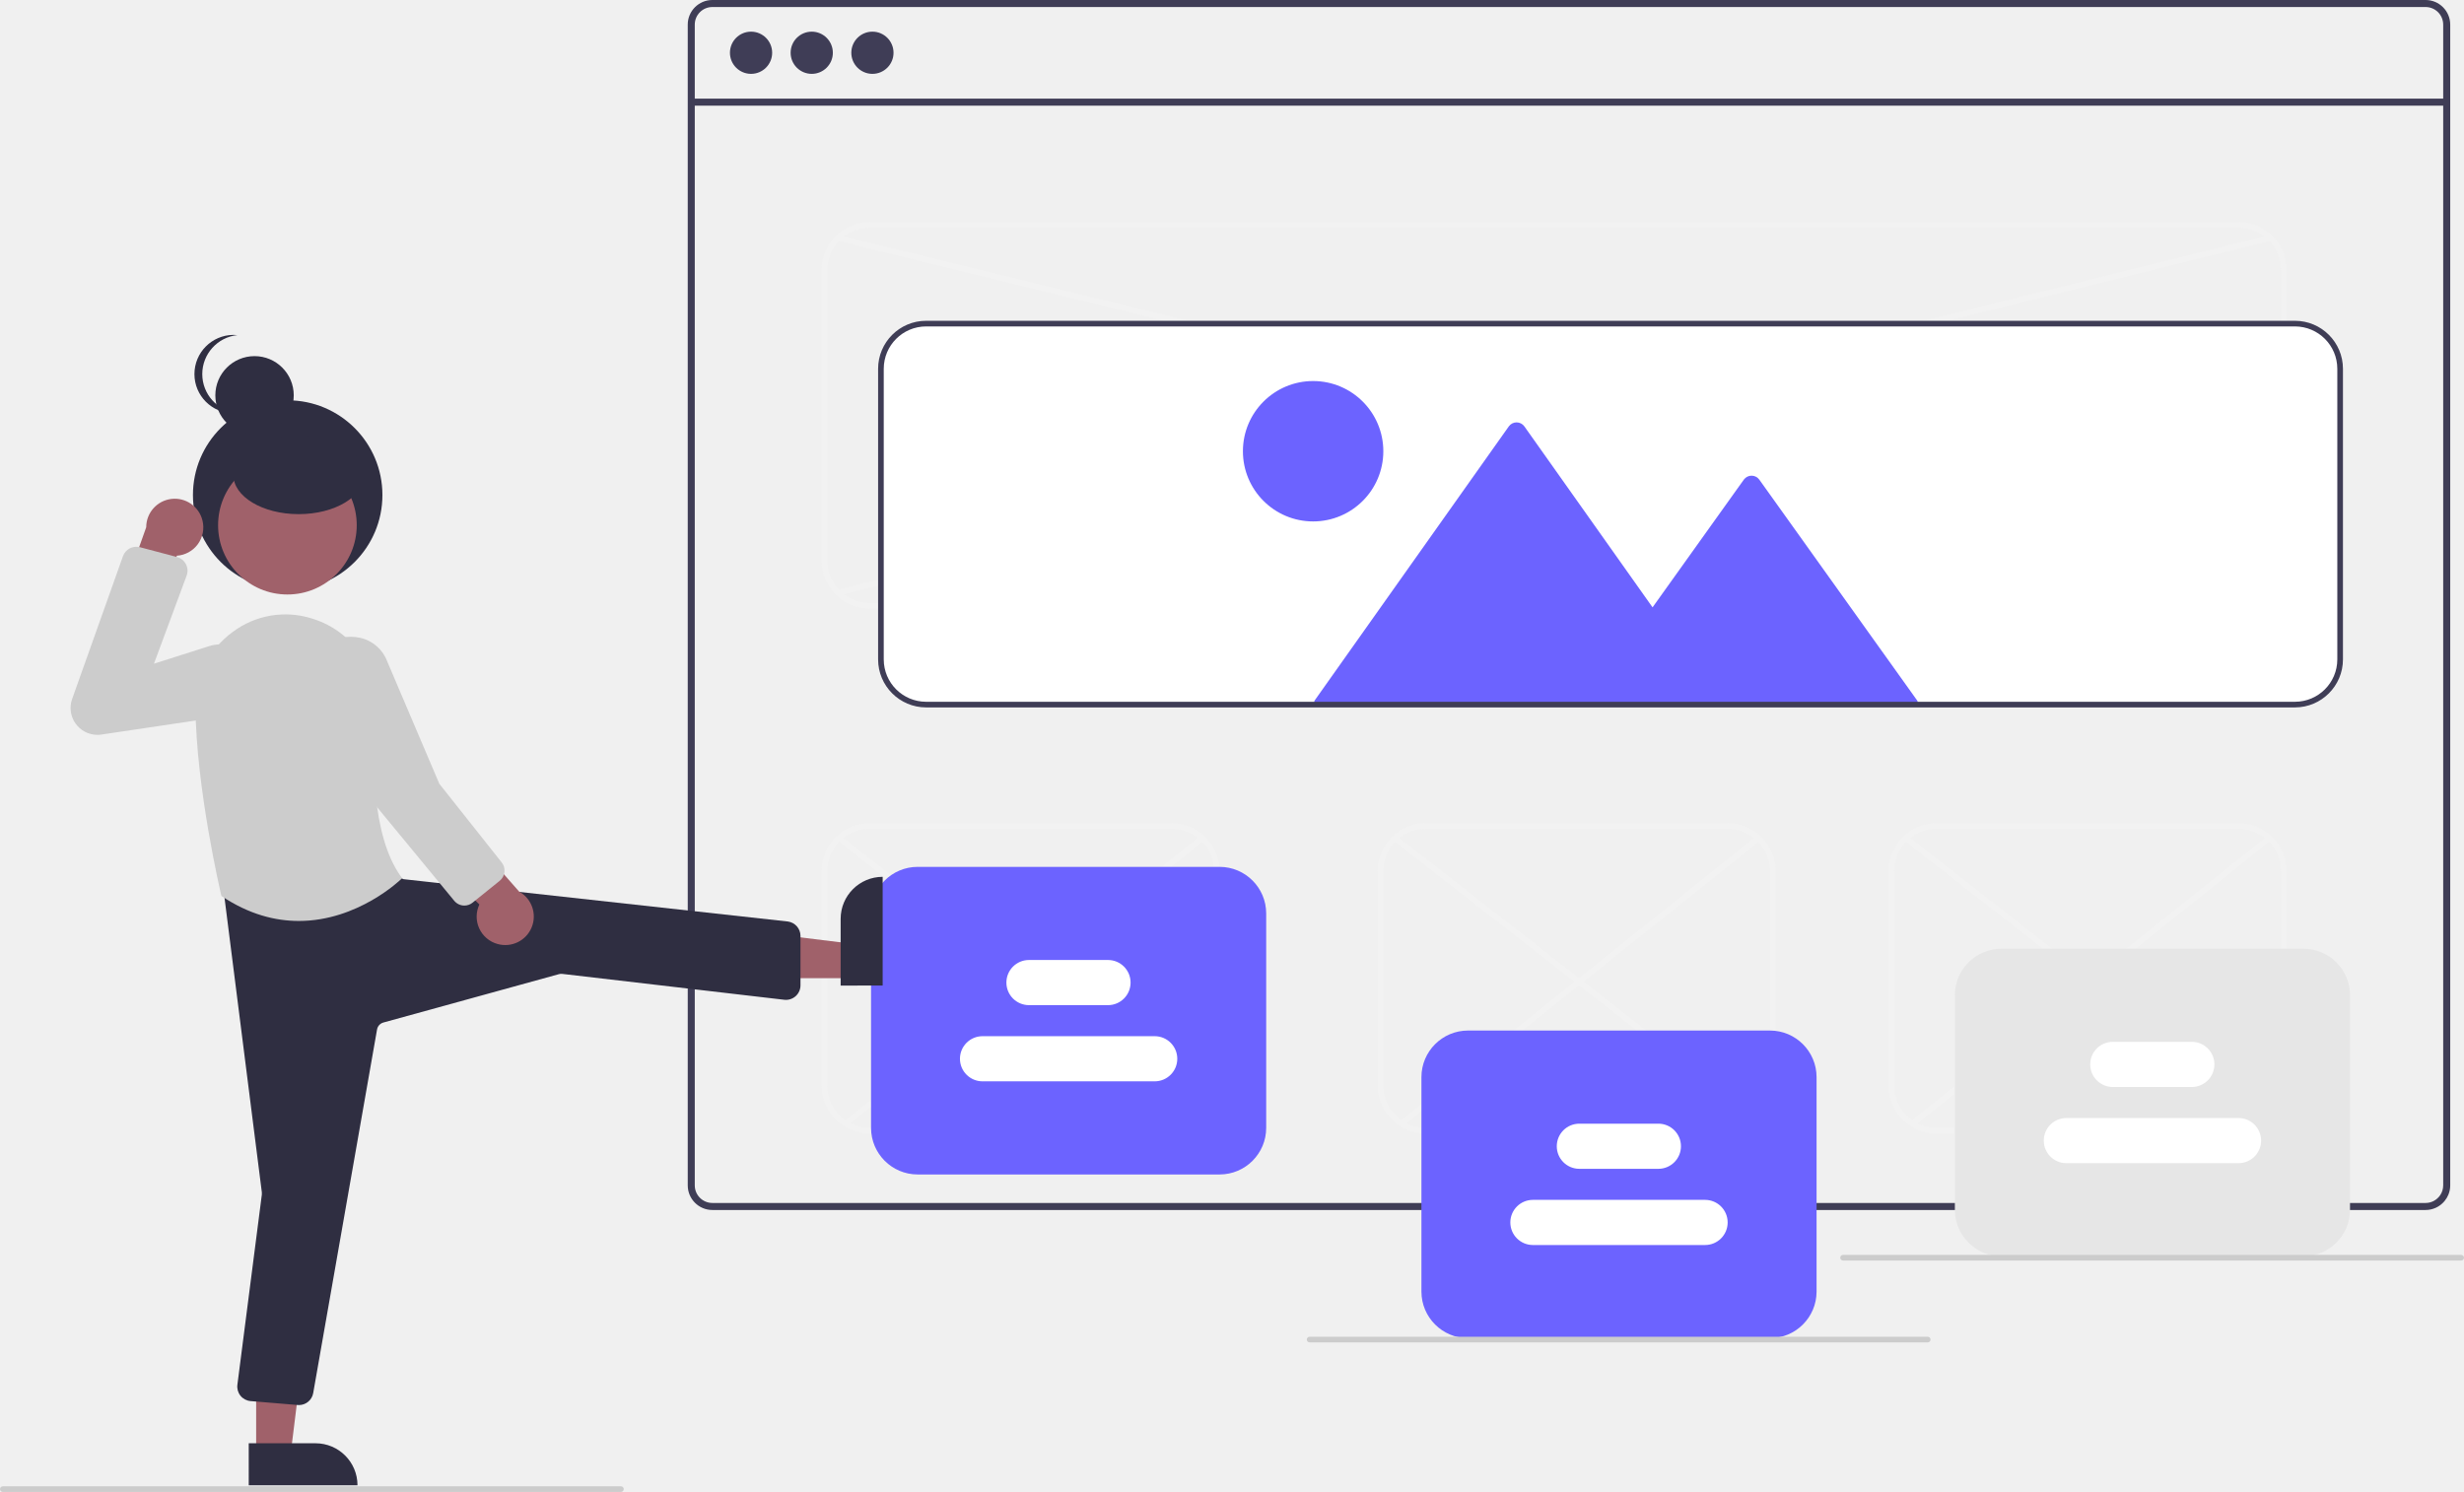
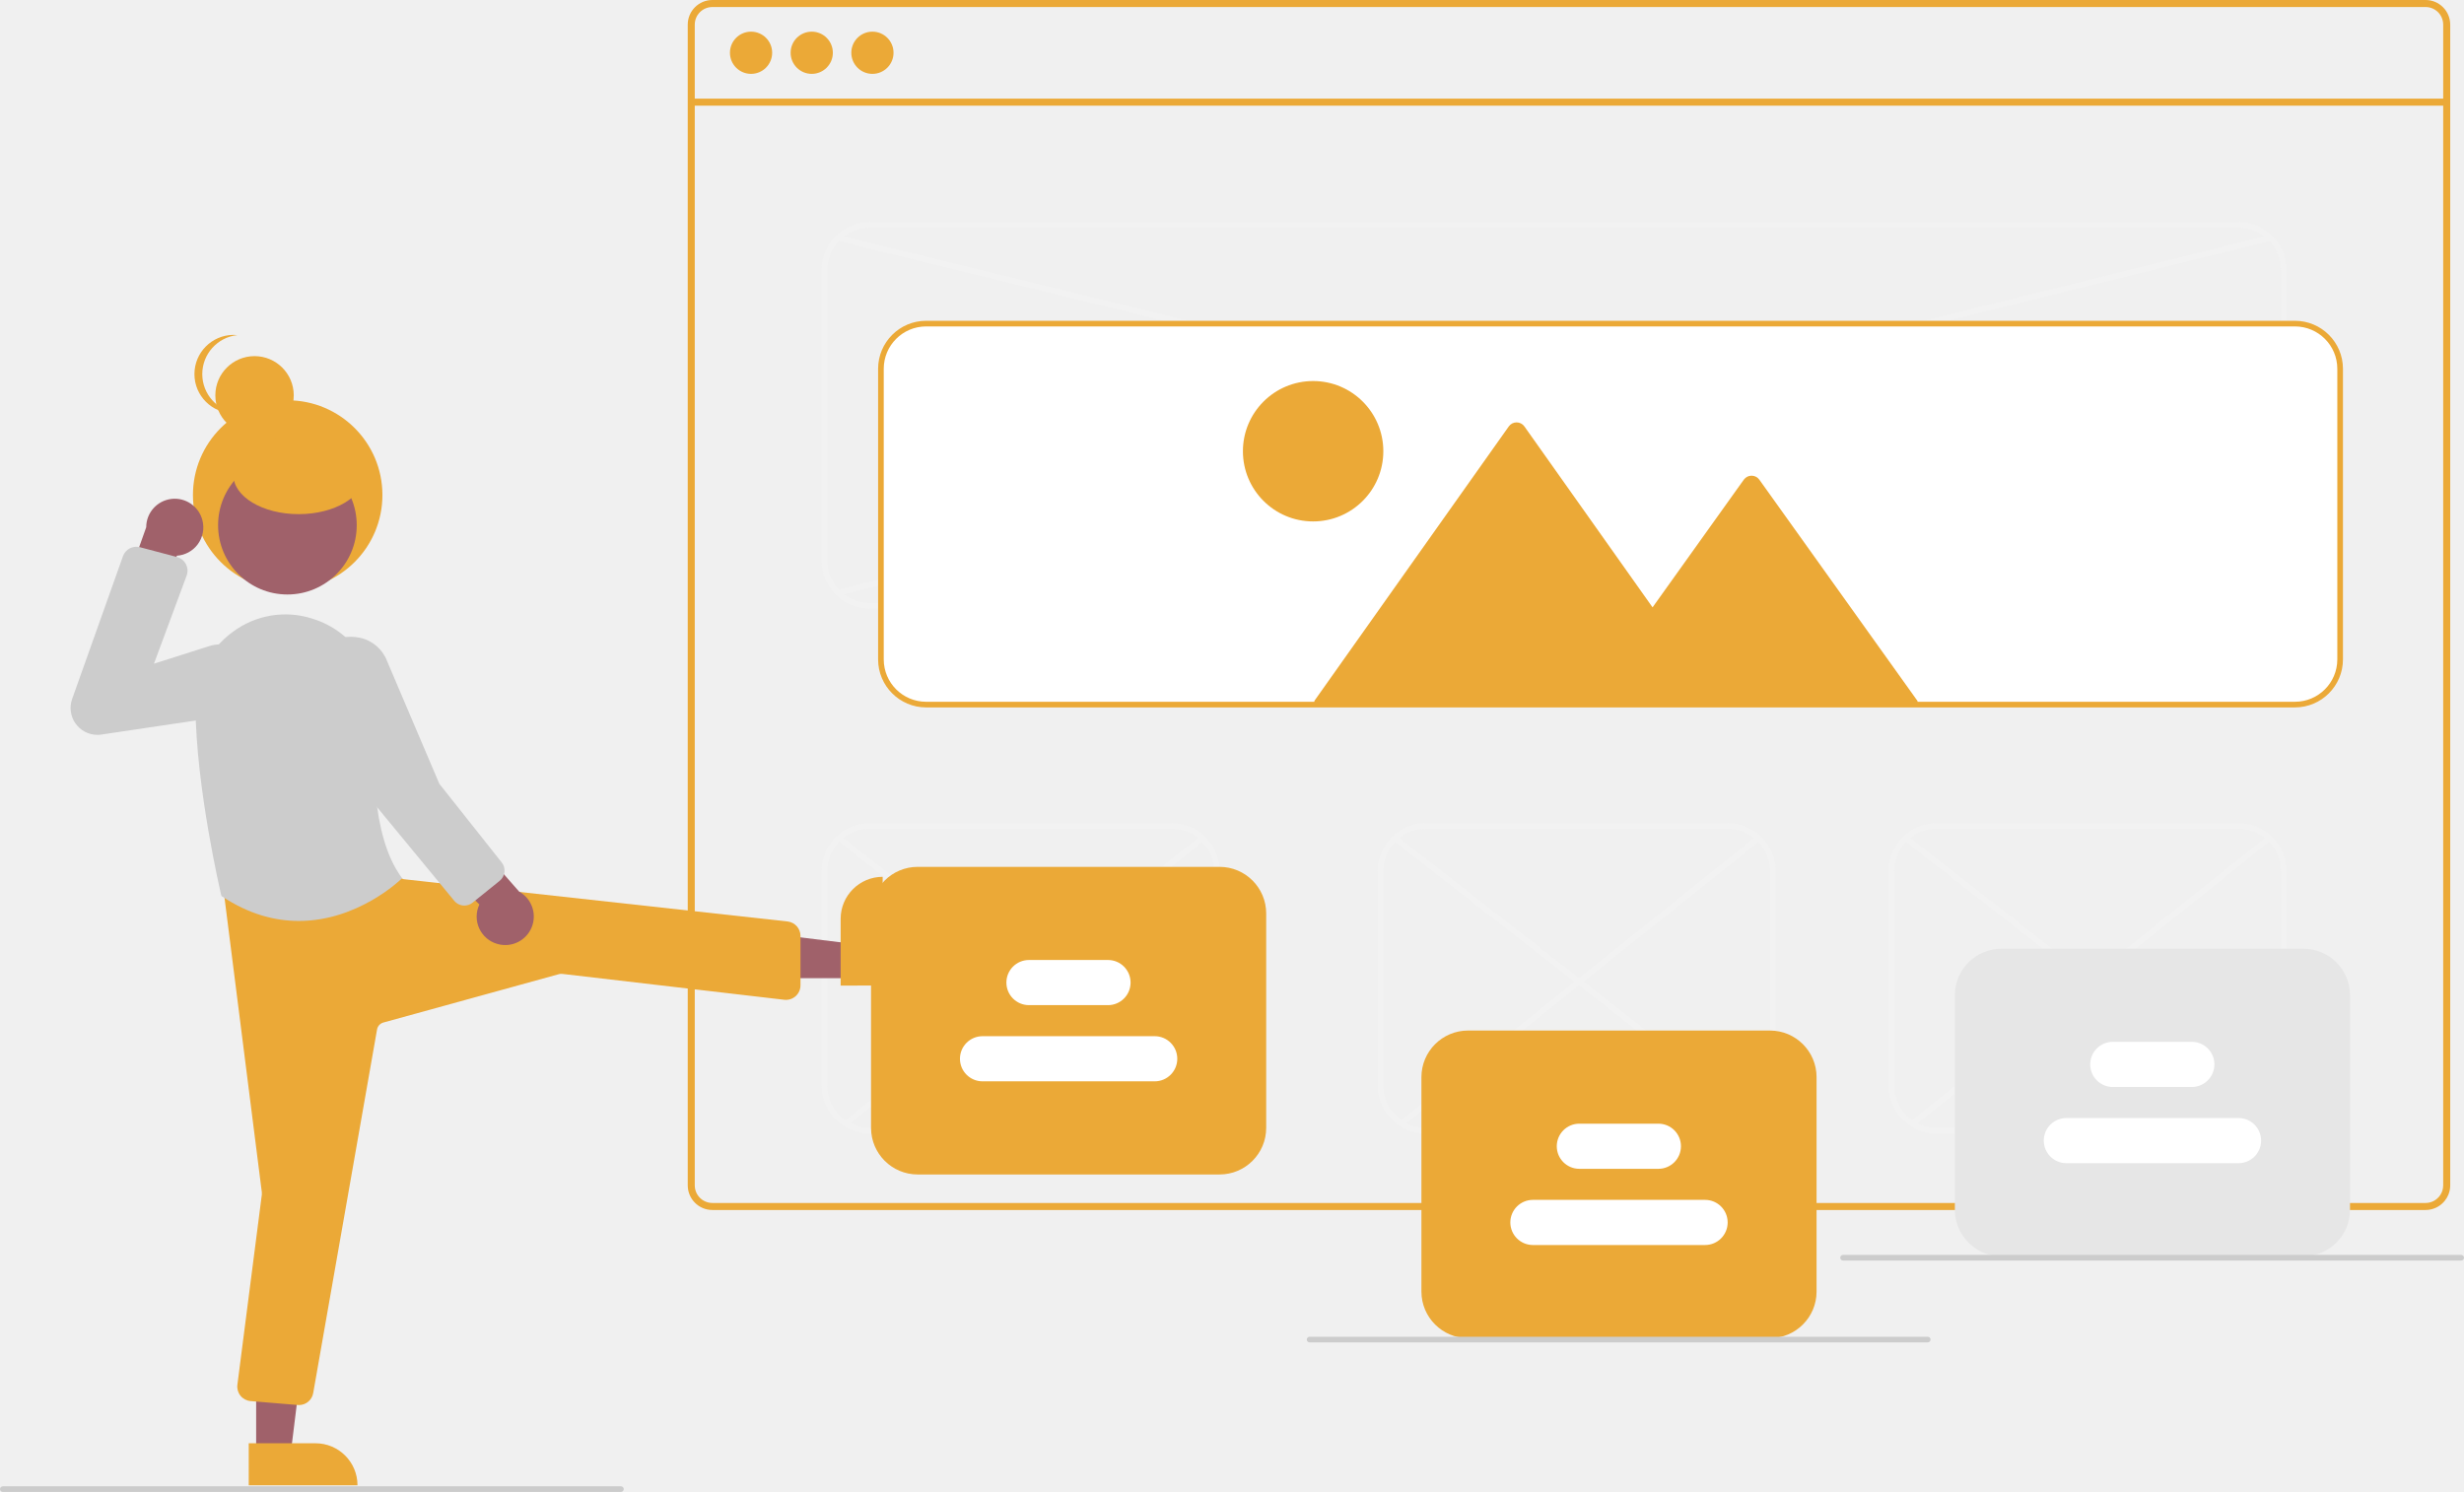
<svg xmlns="http://www.w3.org/2000/svg" id="b001403a-1e24-4603-98e8-0a03694cba74" data-name="Layer 1" width="873" height="528.671" viewBox="0 0 873 528.671">
-   <path d="M1022.889,185.664h-607a8.728,8.728,0,0,0-8.72,8.72V605.704a8.728,8.728,0,0,0,8.72,8.72h607a8.712,8.712,0,0,0,6.63-3.06,2.045,2.045,0,0,0,.19-.24,8.167,8.167,0,0,0,1.25-2.11,8.507,8.507,0,0,0,.66-3.31V194.384A8.73,8.73,0,0,0,1022.889,185.664Zm6.24,420.04a6.175,6.175,0,0,1-1.03,3.42,6.446,6.446,0,0,1-2.36,2.12,6.184,6.184,0,0,1-2.85.69h-607a6.238,6.238,0,0,1-6.23-6.23V194.384a6.238,6.238,0,0,1,6.23-6.23h607a6.239,6.239,0,0,1,6.24,6.23Z" transform="translate(-163.5 -185.6643)" fill="#3f3d56" />
-   <rect x="244.911" y="34.949" width="621.957" height="2.493" fill="#3f3d56" />
-   <circle cx="266.1" cy="18.696" r="7.478" fill="#3f3d56" />
-   <circle cx="287.601" cy="18.696" r="7.478" fill="#3f3d56" />
-   <circle cx="309.101" cy="18.696" r="7.478" fill="#3f3d56" />
+   <path d="M1022.889,185.664h-607a8.728,8.728,0,0,0-8.72,8.72V605.704a8.728,8.728,0,0,0,8.72,8.72h607a8.712,8.712,0,0,0,6.63-3.06,2.045,2.045,0,0,0,.19-.24,8.167,8.167,0,0,0,1.25-2.11,8.507,8.507,0,0,0,.66-3.31V194.384A8.73,8.73,0,0,0,1022.889,185.664Zm6.24,420.04a6.175,6.175,0,0,1-1.03,3.42,6.446,6.446,0,0,1-2.36,2.12,6.184,6.184,0,0,1-2.85.69h-607a6.238,6.238,0,0,1-6.23-6.23V194.384a6.238,6.238,0,0,1,6.23-6.23h607a6.239,6.239,0,0,1,6.24,6.23Z" transform="translate(-163.5 -185.6643)" fill="#eba937" />
+   <rect x="244.911" y="34.949" width="621.957" height="2.493" fill="#eba937" />
+   <circle cx="266.1" cy="18.696" r="7.478" fill="#eba937" />
+   <circle cx="287.601" cy="18.696" r="7.478" fill="#eba937" />
+   <circle cx="309.101" cy="18.696" r="7.478" fill="#eba937" />
  <path d="M956.614,401.336h-485a17.019,17.019,0,0,1-17-17v-103a17.019,17.019,0,0,1,17-17h485a17.019,17.019,0,0,1,17,17v103A17.019,17.019,0,0,1,956.614,401.336Zm-485-135a15.017,15.017,0,0,0-15,15v103a15.017,15.017,0,0,0,15,15h485a15.017,15.017,0,0,0,15-15v-103a15.017,15.017,0,0,0-15-15Z" transform="translate(-163.5 -185.6643)" fill="#f2f2f2" />
  <path d="M578.614,587.336h-107a17.019,17.019,0,0,1-17-17v-76a17.019,17.019,0,0,1,17-17h107a17.019,17.019,0,0,1,17,17v76A17.019,17.019,0,0,1,578.614,587.336Zm-107-108a15.017,15.017,0,0,0-15,15v76a15.017,15.017,0,0,0,15,15h107a15.017,15.017,0,0,0,15-15v-76a15.017,15.017,0,0,0-15-15Z" transform="translate(-163.5 -185.6643)" fill="#f2f2f2" />
  <path d="M956.614,587.336h-107a17.019,17.019,0,0,1-17-17v-76a17.019,17.019,0,0,1,17-17h107a17.019,17.019,0,0,1,17,17v76A17.019,17.019,0,0,1,956.614,587.336Zm-107-108a15.017,15.017,0,0,0-15,15v76a15.017,15.017,0,0,0,15,15h107a15.017,15.017,0,0,0,15-15v-76a15.017,15.017,0,0,0-15-15Z" transform="translate(-163.5 -185.6643)" fill="#f2f2f2" />
  <path d="M775.614,587.336h-107a17.019,17.019,0,0,1-17-17v-76a17.019,17.019,0,0,1,17-17h107a17.019,17.019,0,0,1,17,17v76A17.019,17.019,0,0,1,775.614,587.336Zm-107-108a15.017,15.017,0,0,0-15,15v76a15.017,15.017,0,0,0,15,15h107a15.017,15.017,0,0,0,15-15v-76a15.017,15.017,0,0,0-15-15Z" transform="translate(-163.5 -185.6643)" fill="#f2f2f2" />
  <rect x="715.471" y="68.968" width="2" height="527.397" transform="translate(59.56218 763.8853) rotate(-76.25179)" fill="#f2f2f2" />
  <rect x="452.663" y="331.836" width="522.902" height="2" transform="translate(-222.582 -4.17702) rotate(-13.91411)" fill="#f2f2f2" />
  <path d="M976.614,435.835h-485a16.519,16.519,0,0,1-16.5-16.5v-103a16.519,16.519,0,0,1,16.5-16.5h485a16.519,16.519,0,0,1,16.5,16.5v103A16.519,16.519,0,0,1,976.614,435.835Z" transform="translate(-163.5 -185.6643)" fill="#fff" />
  <rect x="720.783" y="451.355" width="2" height="162.548" transform="matrix(0.61507, -0.78848, 0.78848, 0.61507, -305.626, 588.4719)" fill="#f2f2f2" />
  <rect x="642.283" y="532.238" width="161.993" height="2" transform="translate(-338.114 383.1165) rotate(-38.66636)" fill="#f2f2f2" />
  <rect x="523.783" y="451.355" width="2" height="162.548" transform="matrix(0.61507, -0.78848, 0.78848, 0.61507, -381.4581, 433.1421)" fill="#f2f2f2" />
  <rect x="445.283" y="532.238" width="161.993" height="2" transform="translate(-381.2969 260.034) rotate(-38.66636)" fill="#f2f2f2" />
  <rect x="901.783" y="451.355" width="2" height="162.548" transform="matrix(0.61507, -0.78848, 0.78848, 0.61507, -235.9528, 731.186)" fill="#f2f2f2" />
  <rect x="823.283" y="532.238" width="161.993" height="2" transform="translate(-298.4384 496.2024) rotate(-38.66636)" fill="#f2f2f2" />
-   <path d="M790.614,659.836h-107a16.519,16.519,0,0,1-16.5-16.5v-76a16.519,16.519,0,0,1,16.5-16.5h107a16.519,16.519,0,0,1,16.5,16.5v76A16.519,16.519,0,0,1,790.614,659.836Z" transform="translate(-163.5 -185.6643)" fill="#6c63ff" />
+   <path d="M790.614,659.836h-107a16.519,16.519,0,0,1-16.5-16.5v-76a16.519,16.519,0,0,1,16.5-16.5h107a16.519,16.519,0,0,1,16.5,16.5v76A16.519,16.519,0,0,1,790.614,659.836Z" transform="translate(-163.5 -185.6643)" fill="#eba937" />
  <path d="M846.5,661.336h-219a1,1,0,0,1,0-2h219a1,1,0,0,1,0,2Z" transform="translate(-163.5 -185.6643)" fill="#ccc" />
  <path d="M383.5,714.336h-219a1,1,0,0,1,0-2h219a1,1,0,0,1,0,2Z" transform="translate(-163.5 -185.6643)" fill="#ccc" />
  <path d="M751.067,599.836h-28a8,8,0,0,1,0-16h28a8,8,0,0,1,0,16Z" transform="translate(-163.5 -185.6643)" fill="#fff" />
  <path d="M767.614,626.836h-61a8,8,0,0,1,0-16h61a8,8,0,0,1,0,16Z" transform="translate(-163.5 -185.6643)" fill="#fff" />
-   <path d="M595.614,601.836h-107a16.519,16.519,0,0,1-16.5-16.5v-76a16.519,16.519,0,0,1,16.5-16.5h107a16.519,16.519,0,0,1,16.5,16.5v76A16.519,16.519,0,0,1,595.614,601.836Z" transform="translate(-163.5 -185.6643)" fill="#6c63ff" />
+   <path d="M595.614,601.836h-107a16.519,16.519,0,0,1-16.5-16.5v-76a16.519,16.519,0,0,1,16.5-16.5h107a16.519,16.519,0,0,1,16.5,16.5v76A16.519,16.519,0,0,1,595.614,601.836Z" transform="translate(-163.5 -185.6643)" fill="#eba937" />
  <path d="M556.067,541.836h-28a8,8,0,0,1,0-16h28a8,8,0,0,1,0,16Z" transform="translate(-163.5 -185.6643)" fill="#fff" />
  <path d="M572.614,568.836h-61a8,8,0,1,1,0-16h61a8,8,0,0,1,0,16Z" transform="translate(-163.5 -185.6643)" fill="#fff" />
  <path d="M979.614,630.836h-107a16.519,16.519,0,0,1-16.5-16.5v-76a16.519,16.519,0,0,1,16.5-16.5h107a16.519,16.519,0,0,1,16.5,16.5v76A16.519,16.519,0,0,1,979.614,630.836Z" transform="translate(-163.5 -185.6643)" fill="#e6e6e6" />
  <path d="M940.067,570.836h-28a8,8,0,0,1,0-16h28a8,8,0,0,1,0,16Z" transform="translate(-163.5 -185.6643)" fill="#fff" />
  <path d="M956.614,597.836h-61a8,8,0,0,1,0-16h61a8,8,0,0,1,0,16Z" transform="translate(-163.5 -185.6643)" fill="#fff" />
  <polygon points="301.345 346.608 301.345 334.348 254.057 328.515 254.058 346.61 301.345 346.608" fill="#a0616a" />
-   <path d="M449.52,508.19h38.531a0,0,0,0,1,0,0v14.887a0,0,0,0,1,0,0H464.407a14.887,14.887,0,0,1-14.887-14.887v0A0,0,0,0,1,449.52,508.19Z" transform="translate(820.8972 -138.8395) rotate(89.99738)" fill="#2f2e41" />
+   <path d="M449.52,508.19h38.531a0,0,0,0,1,0,0v14.887a0,0,0,0,1,0,0H464.407a14.887,14.887,0,0,1-14.887-14.887v0A0,0,0,0,1,449.52,508.19Z" transform="translate(820.8972 -138.8395) rotate(89.99738)" fill="#eba937" />
  <polygon points="90.755 514.923 103.015 514.922 108.847 467.634 90.753 467.635 90.755 514.923" fill="#a0616a" />
-   <path d="M251.628,697.083h38.531a0,0,0,0,1,0,0v14.887a0,0,0,0,1,0,0H266.515a14.887,14.887,0,0,1-14.887-14.887v0a0,0,0,0,1,0,0Z" transform="translate(378.3196 1223.377) rotate(179.9974)" fill="#2f2e41" />
-   <path d="M269.417,683.547c-.146,0-.293-.007-.441-.02L252.278,682.136a5.139,5.139,0,0,1-4.673-5.778l8.666-67.398a3.126,3.126,0,0,0,0-.789L242.506,499.541a5.141,5.141,0,0,1,5.028-5.786l48.693-.69a5.961,5.961,0,0,1,.742.043l.133.037,9.366,4.054,136.162,14.996a5.16,5.16,0,0,1,4.484,5.1v17.531a5.143,5.143,0,0,1-5.735,5.107l-78.662-9.169a3.043,3.043,0,0,0-1.187.091l-62.205,17.144a3.12,3.12,0,0,0-2.237,2.46L274.469,679.295A5.126,5.126,0,0,1,269.417,683.547Z" transform="translate(-163.5 -185.6643)" fill="#2f2e41" />
-   <circle cx="101.927" cy="175.413" r="33.566" fill="#2f2e41" />
-   <circle cx="90.185" cy="140.084" r="13.89" fill="#2f2e41" />
-   <path d="M235.165,318.225a13.891,13.891,0,0,1,12.443-13.814,14.042,14.042,0,0,0-1.447-.075,13.89,13.89,0,0,0,0,27.779,14.042,14.042,0,0,0,1.447-.075A13.891,13.891,0,0,1,235.165,318.225Z" transform="translate(-163.5 -185.6643)" fill="#2f2e41" />
+   <path d="M251.628,697.083h38.531a0,0,0,0,1,0,0v14.887a0,0,0,0,1,0,0H266.515a14.887,14.887,0,0,1-14.887-14.887v0a0,0,0,0,1,0,0Z" transform="translate(378.3196 1223.377) rotate(179.9974)" fill="#eba937" />
+   <path d="M269.417,683.547c-.146,0-.293-.007-.441-.02L252.278,682.136a5.139,5.139,0,0,1-4.673-5.778l8.666-67.398a3.126,3.126,0,0,0,0-.789L242.506,499.541a5.141,5.141,0,0,1,5.028-5.786l48.693-.69a5.961,5.961,0,0,1,.742.043l.133.037,9.366,4.054,136.162,14.996a5.16,5.16,0,0,1,4.484,5.1v17.531a5.143,5.143,0,0,1-5.735,5.107l-78.662-9.169a3.043,3.043,0,0,0-1.187.091l-62.205,17.144a3.12,3.12,0,0,0-2.237,2.46L274.469,679.295A5.126,5.126,0,0,1,269.417,683.547Z" transform="translate(-163.5 -185.6643)" fill="#eba937" />
+   <circle cx="101.927" cy="175.413" r="33.566" fill="#eba937" />
+   <circle cx="90.185" cy="140.084" r="13.89" fill="#eba937" />
+   <path d="M235.165,318.225a13.891,13.891,0,0,1,12.443-13.814,14.042,14.042,0,0,0-1.447-.075,13.89,13.89,0,0,0,0,27.779,14.042,14.042,0,0,0,1.447-.075A13.891,13.891,0,0,1,235.165,318.225Z" transform="translate(-163.5 -185.6643)" fill="#eba937" />
  <path d="M269.381,512.006c-8.338,0-17.613-2.309-27.269-8.746l-.164-.109-.045-.19c-.09-.377-8.973-37.978-9.148-67.1a32.068,32.068,0,0,1,13.199-26.269,31.129,31.129,0,0,1,28.152-4.733h0q.938.297,1.88.638a31.98,31.98,0,0,1,20.669,32.774c-1.267,15.388-1.774,43.413,9.055,58.22l.253.347-.304.303C305.451,497.347,290.39,512.006,269.381,512.006Z" transform="translate(-163.5 -185.6643)" fill="#ccc" />
  <circle cx="101.831" cy="186.097" r="24.561" fill="#a0616a" />
  <path d="M235.246,370.14a10.056,10.056,0,0,1-9.103,12.445l-9.477,34.455-12.236-13.968L215.305,372.495A10.11,10.11,0,0,1,235.246,370.14Z" transform="translate(-163.5 -185.6643)" fill="#a0616a" />
  <path d="M197.992,446.061a9.519,9.519,0,0,1-8.933-12.709l18.016-50.621a5.042,5.042,0,0,1,6.005-3.165l13.129,3.476a5.013,5.013,0,0,1,3.417,6.59l-11.579,31.21,19.64-6.247a12.771,12.771,0,1,1,5.753,24.803l-44.016,6.557A9.625,9.625,0,0,1,197.992,446.061Z" transform="translate(-163.5 -185.6643)" fill="#ccc" />
-   <ellipse cx="105.831" cy="168.296" rx="23.149" ry="13.89" fill="#2f2e41" />
+   <ellipse cx="105.831" cy="168.296" rx="23.149" ry="13.89" fill="#eba937" />
  <path d="M339.798,520.171a10.056,10.056,0,0,1-6.449-14.006l-25.501-25.033,18.155-3.901,21.433,24.37a10.11,10.11,0,0,1-7.638,18.57Z" transform="translate(-163.5 -185.6643)" fill="#a0616a" />
  <path d="M328.027,506.551a4.622,4.622,0,0,1-3.576-1.677l-27.838-33.774-21.789-41.845a13.84,13.84,0,0,1,2.067-12.538,13.289,13.289,0,0,1,11.026-5.41,17.426,17.426,0,0,1,3.214.368,13.311,13.311,0,0,1,9.561,8.353l18.458,43.363,22.121,27.904a4.639,4.639,0,0,1-.721,6.475l-9.626,7.763A4.6,4.6,0,0,1,328.027,506.551Z" transform="translate(-163.5 -185.6643)" fill="#ccc" />
  <path d="M1035.5,632.336h-219a1,1,0,0,1,0-2h219a1,1,0,0,1,0,2Z" transform="translate(-163.5 -185.6643)" fill="#ccc" />
-   <path d="M842.884,434.071v1.265H629.184v-1.323l1.15-1.627,67.75-95.647a3.385,3.385,0,0,1,5.49,0l45.43,64.137L781.344,355.62a3.385,3.385,0,0,1,5.48,0l54.91,76.833Z" transform="translate(-163.5 -185.6643)" fill="#6c63ff" />
-   <circle cx="465.241" cy="159.895" r="24.873" fill="#6c63ff" />
-   <path d="M976.614,436.336h-485a17.019,17.019,0,0,1-17-17v-103a17.019,17.019,0,0,1,17-17h485a17.019,17.019,0,0,1,17,17v103A17.019,17.019,0,0,1,976.614,436.336Zm-485-135a15.017,15.017,0,0,0-15,15v103a15.017,15.017,0,0,0,15,15h485a15.017,15.017,0,0,0,15-15v-103a15.017,15.017,0,0,0-15-15Z" transform="translate(-163.5 -185.6643)" fill="#3f3d56" />
+   <path d="M842.884,434.071v1.265H629.184v-1.323l1.15-1.627,67.75-95.647a3.385,3.385,0,0,1,5.49,0l45.43,64.137L781.344,355.62a3.385,3.385,0,0,1,5.48,0l54.91,76.833Z" transform="translate(-163.5 -185.6643)" fill="#eba937" />
+   <circle cx="465.241" cy="159.895" r="24.873" fill="#eba937" />
+   <path d="M976.614,436.336h-485a17.019,17.019,0,0,1-17-17v-103a17.019,17.019,0,0,1,17-17h485a17.019,17.019,0,0,1,17,17v103A17.019,17.019,0,0,1,976.614,436.336Zm-485-135a15.017,15.017,0,0,0-15,15v103a15.017,15.017,0,0,0,15,15h485a15.017,15.017,0,0,0,15-15v-103a15.017,15.017,0,0,0-15-15Z" transform="translate(-163.5 -185.6643)" fill="#eba937" />
</svg>
